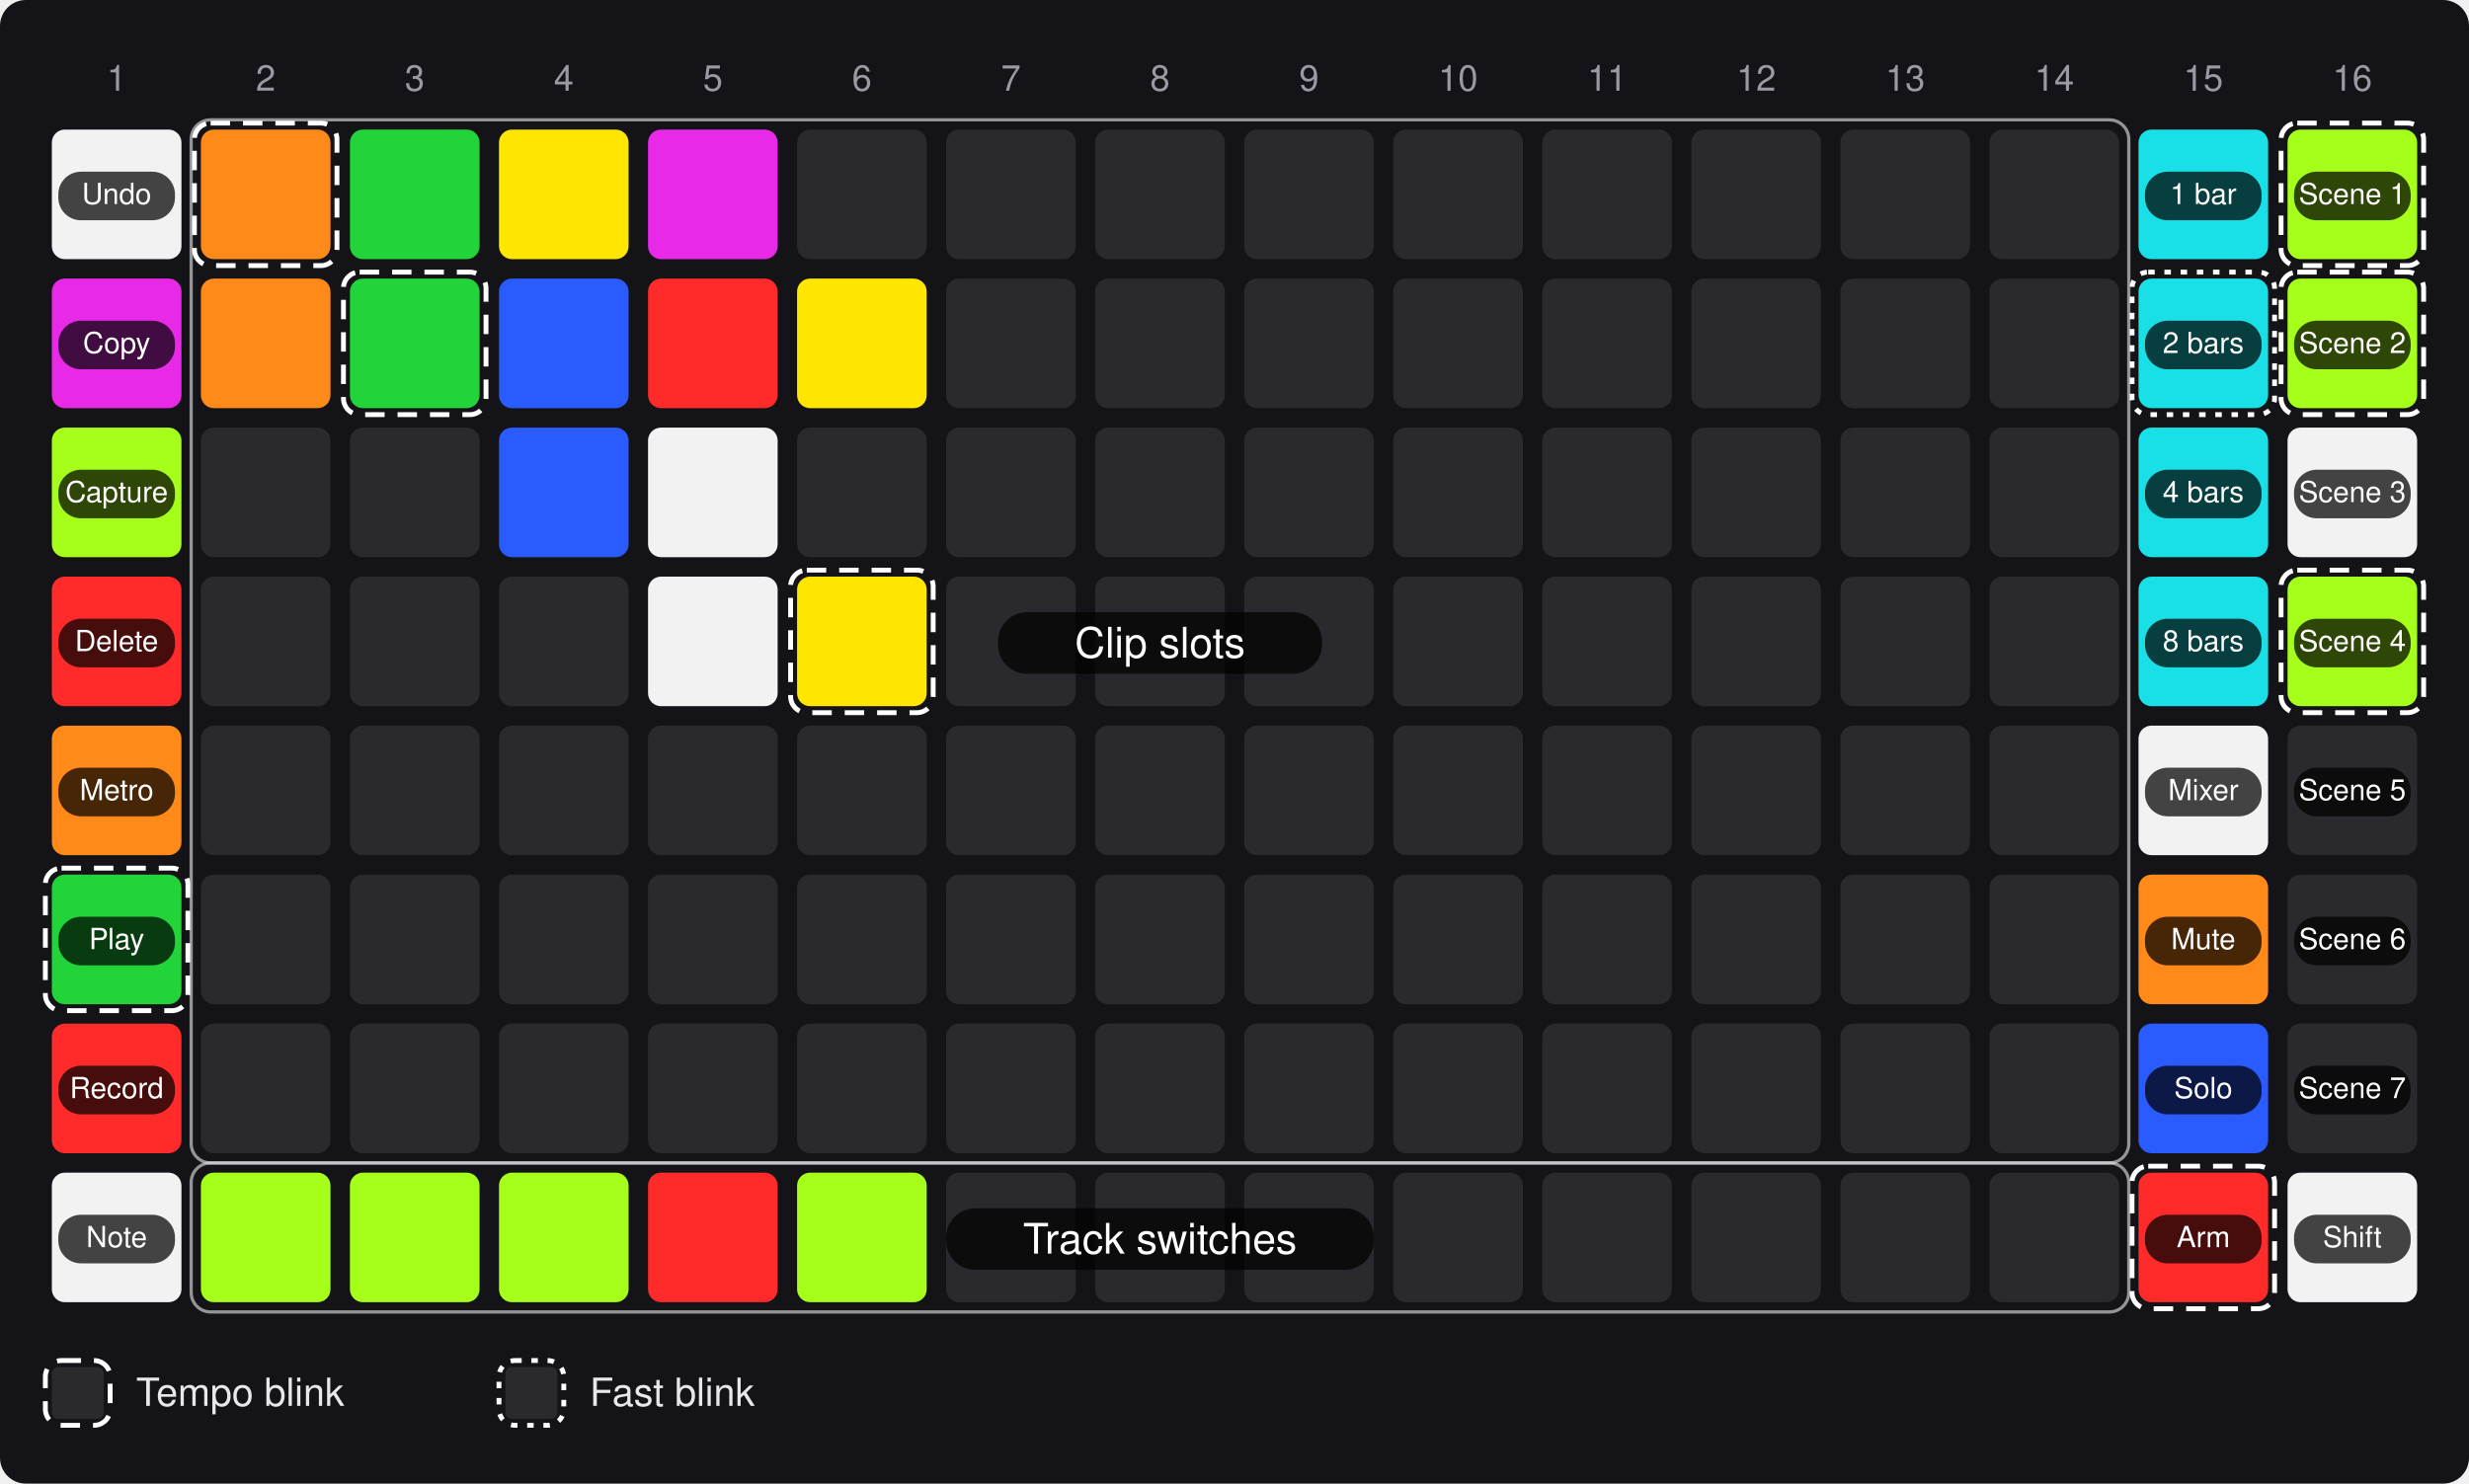
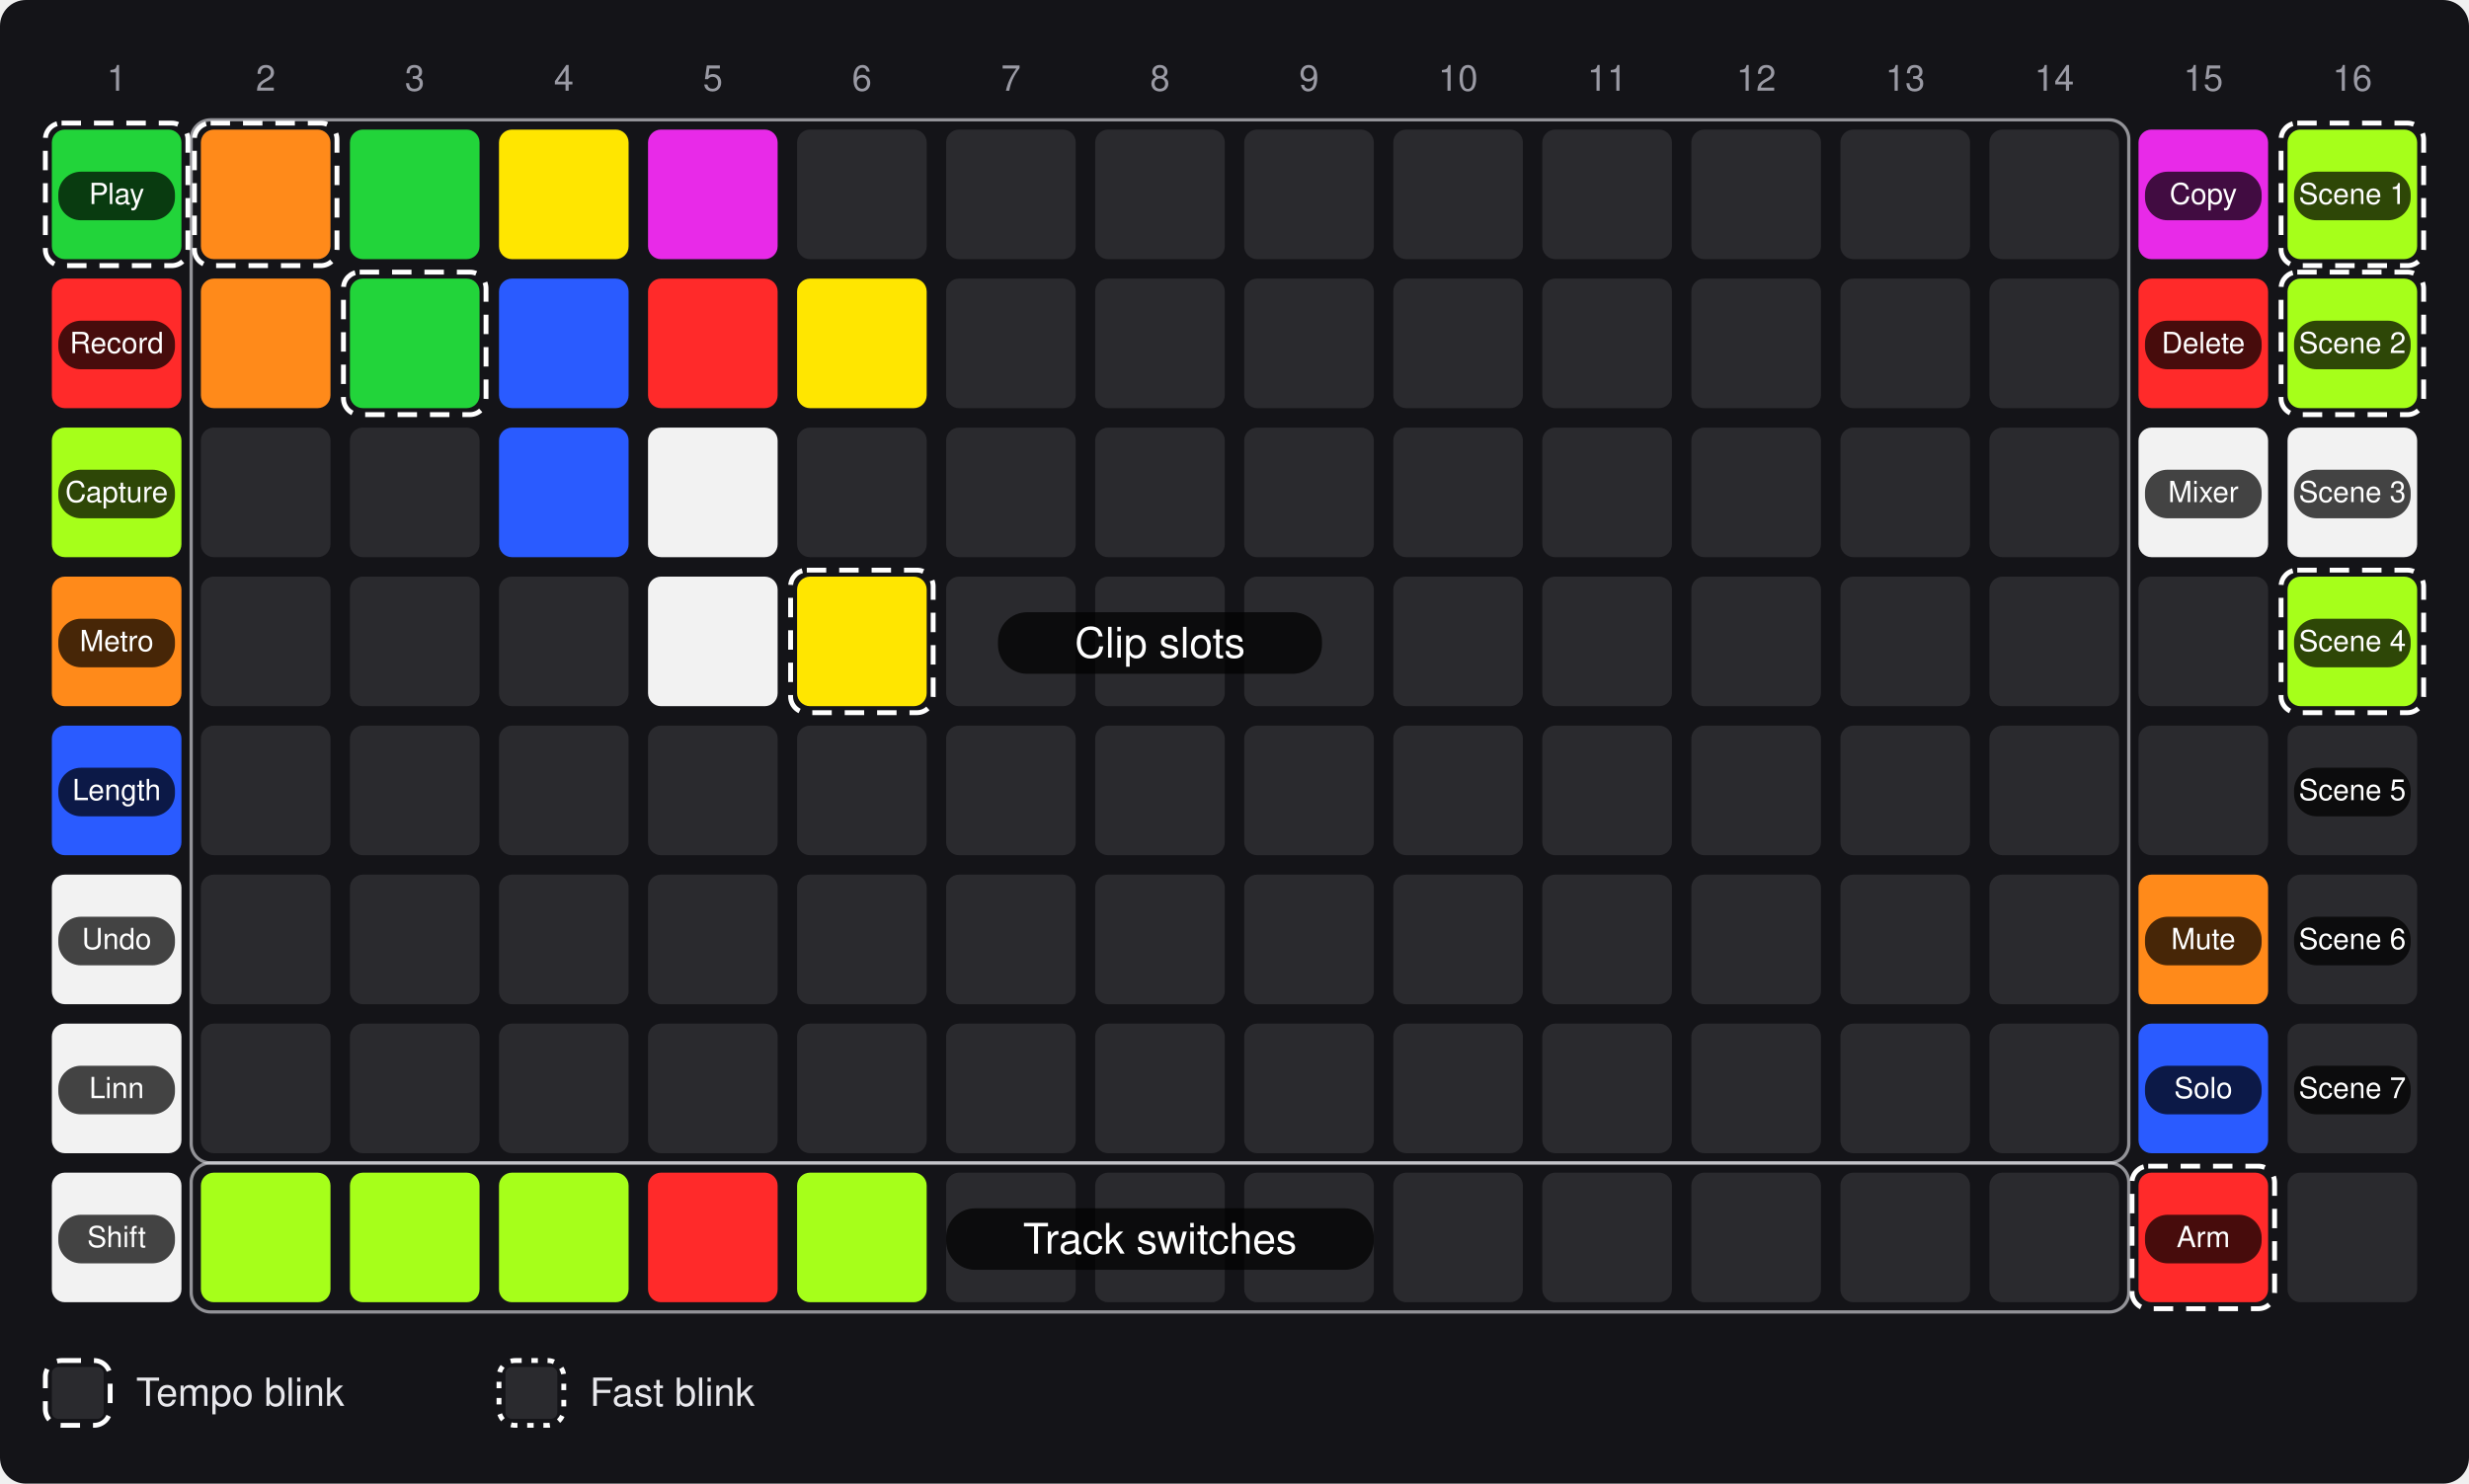
<svg xmlns="http://www.w3.org/2000/svg" width="762" height="458" viewBox="0 0 762 458" font-family="Helvetica, Arial, sans-serif">
  <rect x="0" y="0" width="762" height="458" rx="8" fill="#141418" />
  <text x="36" y="28" font-size="11" fill="#9a9aa4" text-anchor="middle">1</text>
  <text x="82" y="28" font-size="11" fill="#9a9aa4" text-anchor="middle">2</text>
  <text x="128" y="28" font-size="11" fill="#9a9aa4" text-anchor="middle">3</text>
  <text x="174" y="28" font-size="11" fill="#9a9aa4" text-anchor="middle">4</text>
  <text x="220" y="28" font-size="11" fill="#9a9aa4" text-anchor="middle">5</text>
  <text x="266" y="28" font-size="11" fill="#9a9aa4" text-anchor="middle">6</text>
  <text x="312" y="28" font-size="11" fill="#9a9aa4" text-anchor="middle">7</text>
  <text x="358" y="28" font-size="11" fill="#9a9aa4" text-anchor="middle">8</text>
  <text x="404" y="28" font-size="11" fill="#9a9aa4" text-anchor="middle">9</text>
  <text x="450" y="28" font-size="11" fill="#9a9aa4" text-anchor="middle">10</text>
  <text x="496" y="28" font-size="11" fill="#9a9aa4" text-anchor="middle">11</text>
  <text x="542" y="28" font-size="11" fill="#9a9aa4" text-anchor="middle">12</text>
  <text x="588" y="28" font-size="11" fill="#9a9aa4" text-anchor="middle">13</text>
  <text x="634" y="28" font-size="11" fill="#9a9aa4" text-anchor="middle">14</text>
  <text x="680" y="28" font-size="11" fill="#9a9aa4" text-anchor="middle">15</text>
  <text x="726" y="28" font-size="11" fill="#9a9aa4" text-anchor="middle">16</text>
-   <rect x="16" y="40" width="40" height="40" rx="4" fill="#f2f2f2" />
-   <rect x="16" y="86" width="40" height="40" rx="4" fill="#e82ae8" />
+   <rect x="16" y="40" width="40" height="40" rx="4" fill="#22d43a" />
+   <rect x="14" y="38" width="44" height="44" rx="5" fill="none" stroke="#ffffff" stroke-width="1.5" stroke-dasharray="6 4" />
+   <rect x="16" y="86" width="40" height="40" rx="4" fill="#ff2a2a" />
  <rect x="16" y="132" width="40" height="40" rx="4" fill="#a6ff1a" />
-   <rect x="16" y="178" width="40" height="40" rx="4" fill="#ff2a2a" />
-   <rect x="16" y="224" width="40" height="40" rx="4" fill="#ff8a1a" />
-   <rect x="16" y="270" width="40" height="40" rx="4" fill="#22d43a" />
-   <rect x="14" y="268" width="44" height="44" rx="5" fill="none" stroke="#ffffff" stroke-width="1.5" stroke-dasharray="6 4" />
-   <rect x="16" y="316" width="40" height="40" rx="4" fill="#ff2a2a" />
+   <rect x="16" y="178" width="40" height="40" rx="4" fill="#ff8a1a" />
+   <rect x="16" y="224" width="40" height="40" rx="4" fill="#2a5bff" />
+   <rect x="16" y="270" width="40" height="40" rx="4" fill="#f2f2f2" />
+   <rect x="16" y="316" width="40" height="40" rx="4" fill="#f2f2f2" />
  <rect x="16" y="362" width="40" height="40" rx="4" fill="#f2f2f2" />
  <rect x="62" y="40" width="40" height="40" rx="4" fill="#ff8a1a" />
  <rect x="60" y="38" width="44" height="44" rx="5" fill="none" stroke="#ffffff" stroke-width="1.5" stroke-dasharray="6 4" />
  <rect x="62" y="86" width="40" height="40" rx="4" fill="#ff8a1a" />
  <rect x="62" y="132" width="40" height="40" rx="4" fill="#2a2a2e" />
  <rect x="62" y="178" width="40" height="40" rx="4" fill="#2a2a2e" />
  <rect x="62" y="224" width="40" height="40" rx="4" fill="#2a2a2e" />
  <rect x="62" y="270" width="40" height="40" rx="4" fill="#2a2a2e" />
  <rect x="62" y="316" width="40" height="40" rx="4" fill="#2a2a2e" />
  <rect x="62" y="362" width="40" height="40" rx="4" fill="#a6ff1a" />
  <rect x="108" y="40" width="40" height="40" rx="4" fill="#22d43a" />
  <rect x="108" y="86" width="40" height="40" rx="4" fill="#22d43a" />
  <rect x="106" y="84" width="44" height="44" rx="5" fill="none" stroke="#ffffff" stroke-width="1.5" stroke-dasharray="6 4" />
  <rect x="108" y="132" width="40" height="40" rx="4" fill="#2a2a2e" />
  <rect x="108" y="178" width="40" height="40" rx="4" fill="#2a2a2e" />
  <rect x="108" y="224" width="40" height="40" rx="4" fill="#2a2a2e" />
  <rect x="108" y="270" width="40" height="40" rx="4" fill="#2a2a2e" />
  <rect x="108" y="316" width="40" height="40" rx="4" fill="#2a2a2e" />
  <rect x="108" y="362" width="40" height="40" rx="4" fill="#a6ff1a" />
  <rect x="154" y="40" width="40" height="40" rx="4" fill="#ffe600" />
  <rect x="154" y="86" width="40" height="40" rx="4" fill="#2a5bff" />
  <rect x="154" y="132" width="40" height="40" rx="4" fill="#2a5bff" />
  <rect x="154" y="178" width="40" height="40" rx="4" fill="#2a2a2e" />
  <rect x="154" y="224" width="40" height="40" rx="4" fill="#2a2a2e" />
  <rect x="154" y="270" width="40" height="40" rx="4" fill="#2a2a2e" />
  <rect x="154" y="316" width="40" height="40" rx="4" fill="#2a2a2e" />
  <rect x="154" y="362" width="40" height="40" rx="4" fill="#a6ff1a" />
  <rect x="200" y="40" width="40" height="40" rx="4" fill="#e82ae8" />
  <rect x="200" y="86" width="40" height="40" rx="4" fill="#ff2a2a" />
  <rect x="200" y="132" width="40" height="40" rx="4" fill="#f2f2f2" />
  <rect x="200" y="178" width="40" height="40" rx="4" fill="#f2f2f2" />
  <rect x="200" y="224" width="40" height="40" rx="4" fill="#2a2a2e" />
  <rect x="200" y="270" width="40" height="40" rx="4" fill="#2a2a2e" />
  <rect x="200" y="316" width="40" height="40" rx="4" fill="#2a2a2e" />
  <rect x="200" y="362" width="40" height="40" rx="4" fill="#ff2a2a" />
  <rect x="246" y="40" width="40" height="40" rx="4" fill="#2a2a2e" />
  <rect x="246" y="86" width="40" height="40" rx="4" fill="#ffe600" />
  <rect x="246" y="132" width="40" height="40" rx="4" fill="#2a2a2e" />
  <rect x="246" y="178" width="40" height="40" rx="4" fill="#ffe600" />
  <rect x="244" y="176" width="44" height="44" rx="5" fill="none" stroke="#ffffff" stroke-width="1.5" stroke-dasharray="6 4" />
  <rect x="246" y="224" width="40" height="40" rx="4" fill="#2a2a2e" />
  <rect x="246" y="270" width="40" height="40" rx="4" fill="#2a2a2e" />
  <rect x="246" y="316" width="40" height="40" rx="4" fill="#2a2a2e" />
  <rect x="246" y="362" width="40" height="40" rx="4" fill="#a6ff1a" />
  <rect x="292" y="40" width="40" height="40" rx="4" fill="#2a2a2e" />
  <rect x="292" y="86" width="40" height="40" rx="4" fill="#2a2a2e" />
  <rect x="292" y="132" width="40" height="40" rx="4" fill="#2a2a2e" />
  <rect x="292" y="178" width="40" height="40" rx="4" fill="#2a2a2e" />
  <rect x="292" y="224" width="40" height="40" rx="4" fill="#2a2a2e" />
  <rect x="292" y="270" width="40" height="40" rx="4" fill="#2a2a2e" />
  <rect x="292" y="316" width="40" height="40" rx="4" fill="#2a2a2e" />
  <rect x="292" y="362" width="40" height="40" rx="4" fill="#2a2a2e" />
  <rect x="338" y="40" width="40" height="40" rx="4" fill="#2a2a2e" />
  <rect x="338" y="86" width="40" height="40" rx="4" fill="#2a2a2e" />
  <rect x="338" y="132" width="40" height="40" rx="4" fill="#2a2a2e" />
  <rect x="338" y="178" width="40" height="40" rx="4" fill="#2a2a2e" />
  <rect x="338" y="224" width="40" height="40" rx="4" fill="#2a2a2e" />
  <rect x="338" y="270" width="40" height="40" rx="4" fill="#2a2a2e" />
  <rect x="338" y="316" width="40" height="40" rx="4" fill="#2a2a2e" />
  <rect x="338" y="362" width="40" height="40" rx="4" fill="#2a2a2e" />
  <rect x="384" y="40" width="40" height="40" rx="4" fill="#2a2a2e" />
  <rect x="384" y="86" width="40" height="40" rx="4" fill="#2a2a2e" />
  <rect x="384" y="132" width="40" height="40" rx="4" fill="#2a2a2e" />
  <rect x="384" y="178" width="40" height="40" rx="4" fill="#2a2a2e" />
  <rect x="384" y="224" width="40" height="40" rx="4" fill="#2a2a2e" />
  <rect x="384" y="270" width="40" height="40" rx="4" fill="#2a2a2e" />
  <rect x="384" y="316" width="40" height="40" rx="4" fill="#2a2a2e" />
  <rect x="384" y="362" width="40" height="40" rx="4" fill="#2a2a2e" />
  <rect x="430" y="40" width="40" height="40" rx="4" fill="#2a2a2e" />
  <rect x="430" y="86" width="40" height="40" rx="4" fill="#2a2a2e" />
  <rect x="430" y="132" width="40" height="40" rx="4" fill="#2a2a2e" />
  <rect x="430" y="178" width="40" height="40" rx="4" fill="#2a2a2e" />
  <rect x="430" y="224" width="40" height="40" rx="4" fill="#2a2a2e" />
  <rect x="430" y="270" width="40" height="40" rx="4" fill="#2a2a2e" />
  <rect x="430" y="316" width="40" height="40" rx="4" fill="#2a2a2e" />
  <rect x="430" y="362" width="40" height="40" rx="4" fill="#2a2a2e" />
  <rect x="476" y="40" width="40" height="40" rx="4" fill="#2a2a2e" />
  <rect x="476" y="86" width="40" height="40" rx="4" fill="#2a2a2e" />
  <rect x="476" y="132" width="40" height="40" rx="4" fill="#2a2a2e" />
  <rect x="476" y="178" width="40" height="40" rx="4" fill="#2a2a2e" />
  <rect x="476" y="224" width="40" height="40" rx="4" fill="#2a2a2e" />
  <rect x="476" y="270" width="40" height="40" rx="4" fill="#2a2a2e" />
  <rect x="476" y="316" width="40" height="40" rx="4" fill="#2a2a2e" />
  <rect x="476" y="362" width="40" height="40" rx="4" fill="#2a2a2e" />
  <rect x="522" y="40" width="40" height="40" rx="4" fill="#2a2a2e" />
  <rect x="522" y="86" width="40" height="40" rx="4" fill="#2a2a2e" />
  <rect x="522" y="132" width="40" height="40" rx="4" fill="#2a2a2e" />
  <rect x="522" y="178" width="40" height="40" rx="4" fill="#2a2a2e" />
  <rect x="522" y="224" width="40" height="40" rx="4" fill="#2a2a2e" />
  <rect x="522" y="270" width="40" height="40" rx="4" fill="#2a2a2e" />
  <rect x="522" y="316" width="40" height="40" rx="4" fill="#2a2a2e" />
  <rect x="522" y="362" width="40" height="40" rx="4" fill="#2a2a2e" />
  <rect x="568" y="40" width="40" height="40" rx="4" fill="#2a2a2e" />
  <rect x="568" y="86" width="40" height="40" rx="4" fill="#2a2a2e" />
  <rect x="568" y="132" width="40" height="40" rx="4" fill="#2a2a2e" />
  <rect x="568" y="178" width="40" height="40" rx="4" fill="#2a2a2e" />
  <rect x="568" y="224" width="40" height="40" rx="4" fill="#2a2a2e" />
  <rect x="568" y="270" width="40" height="40" rx="4" fill="#2a2a2e" />
  <rect x="568" y="316" width="40" height="40" rx="4" fill="#2a2a2e" />
  <rect x="568" y="362" width="40" height="40" rx="4" fill="#2a2a2e" />
  <rect x="614" y="40" width="40" height="40" rx="4" fill="#2a2a2e" />
  <rect x="614" y="86" width="40" height="40" rx="4" fill="#2a2a2e" />
  <rect x="614" y="132" width="40" height="40" rx="4" fill="#2a2a2e" />
  <rect x="614" y="178" width="40" height="40" rx="4" fill="#2a2a2e" />
  <rect x="614" y="224" width="40" height="40" rx="4" fill="#2a2a2e" />
  <rect x="614" y="270" width="40" height="40" rx="4" fill="#2a2a2e" />
  <rect x="614" y="316" width="40" height="40" rx="4" fill="#2a2a2e" />
  <rect x="614" y="362" width="40" height="40" rx="4" fill="#2a2a2e" />
-   <rect x="660" y="40" width="40" height="40" rx="4" fill="#19e0e6" />
-   <rect x="660" y="86" width="40" height="40" rx="4" fill="#19e0e6" />
-   <rect x="658" y="84" width="44" height="44" rx="5" fill="none" stroke="#ffffff" stroke-width="1.5" stroke-dasharray="2 3" />
-   <rect x="660" y="132" width="40" height="40" rx="4" fill="#19e0e6" />
-   <rect x="660" y="178" width="40" height="40" rx="4" fill="#19e0e6" />
-   <rect x="660" y="224" width="40" height="40" rx="4" fill="#f2f2f2" />
+   <rect x="660" y="40" width="40" height="40" rx="4" fill="#e82ae8" />
+   <rect x="660" y="86" width="40" height="40" rx="4" fill="#ff2a2a" />
+   <rect x="660" y="132" width="40" height="40" rx="4" fill="#f2f2f2" />
+   <rect x="660" y="178" width="40" height="40" rx="4" fill="#2a2a2e" />
+   <rect x="660" y="224" width="40" height="40" rx="4" fill="#2a2a2e" />
  <rect x="660" y="270" width="40" height="40" rx="4" fill="#ff8a1a" />
  <rect x="660" y="316" width="40" height="40" rx="4" fill="#2a5bff" />
  <rect x="660" y="362" width="40" height="40" rx="4" fill="#ff2a2a" />
  <rect x="658" y="360" width="44" height="44" rx="5" fill="none" stroke="#ffffff" stroke-width="1.5" stroke-dasharray="6 4" />
  <rect x="706" y="40" width="40" height="40" rx="4" fill="#a6ff1a" />
  <rect x="704" y="38" width="44" height="44" rx="5" fill="none" stroke="#ffffff" stroke-width="1.5" stroke-dasharray="6 4" />
  <rect x="706" y="86" width="40" height="40" rx="4" fill="#a6ff1a" />
  <rect x="704" y="84" width="44" height="44" rx="5" fill="none" stroke="#ffffff" stroke-width="1.5" stroke-dasharray="6 4" />
  <rect x="706" y="132" width="40" height="40" rx="4" fill="#f2f2f2" />
  <rect x="706" y="178" width="40" height="40" rx="4" fill="#a6ff1a" />
  <rect x="704" y="176" width="44" height="44" rx="5" fill="none" stroke="#ffffff" stroke-width="1.5" stroke-dasharray="6 4" />
  <rect x="706" y="224" width="40" height="40" rx="4" fill="#2a2a2e" />
  <rect x="706" y="270" width="40" height="40" rx="4" fill="#2a2a2e" />
  <rect x="706" y="316" width="40" height="40" rx="4" fill="#2a2a2e" />
-   <rect x="706" y="362" width="40" height="40" rx="4" fill="#f2f2f2" />
+   <rect x="706" y="362" width="40" height="40" rx="4" fill="#2a2a2e" />
  <rect x="18" y="53" width="36" height="15" rx="7" fill="#000000" fill-opacity="0.72" />
-   <text x="36" y="63" font-size="9" fill="#ffffff" text-anchor="middle">Undo</text>
+   <text x="36" y="63" font-size="9" fill="#ffffff" text-anchor="middle">Play</text>
  <rect x="18" y="99" width="36" height="15" rx="7" fill="#000000" fill-opacity="0.72" />
-   <text x="36" y="109" font-size="9" fill="#ffffff" text-anchor="middle">Copy</text>
+   <text x="36" y="109" font-size="9" fill="#ffffff" text-anchor="middle">Record</text>
  <rect x="18" y="145" width="36" height="15" rx="7" fill="#000000" fill-opacity="0.72" />
  <text x="36" y="155" font-size="9" fill="#ffffff" text-anchor="middle">Capture</text>
  <rect x="18" y="191" width="36" height="15" rx="7" fill="#000000" fill-opacity="0.72" />
-   <text x="36" y="201" font-size="9" fill="#ffffff" text-anchor="middle">Delete</text>
+   <text x="36" y="201" font-size="9" fill="#ffffff" text-anchor="middle">Metro</text>
  <rect x="18" y="237" width="36" height="15" rx="7" fill="#000000" fill-opacity="0.72" />
-   <text x="36" y="247" font-size="9" fill="#ffffff" text-anchor="middle">Metro</text>
+   <text x="36" y="247" font-size="9" fill="#ffffff" text-anchor="middle">Length</text>
  <rect x="18" y="283" width="36" height="15" rx="7" fill="#000000" fill-opacity="0.72" />
-   <text x="36" y="293" font-size="9" fill="#ffffff" text-anchor="middle">Play</text>
+   <text x="36" y="293" font-size="9" fill="#ffffff" text-anchor="middle">Undo</text>
  <rect x="18" y="329" width="36" height="15" rx="7" fill="#000000" fill-opacity="0.72" />
-   <text x="36" y="339" font-size="9" fill="#ffffff" text-anchor="middle">Record</text>
+   <text x="36" y="339" font-size="9" fill="#ffffff" text-anchor="middle">Linn</text>
  <rect x="18" y="375" width="36" height="15" rx="7" fill="#000000" fill-opacity="0.72" />
-   <text x="36" y="385" font-size="9" fill="#ffffff" text-anchor="middle">Note</text>
+   <text x="36" y="385" font-size="9" fill="#ffffff" text-anchor="middle">Shift</text>
  <rect x="662" y="53" width="36" height="15" rx="7" fill="#000000" fill-opacity="0.72" />
-   <text x="680" y="63" font-size="9" fill="#ffffff" text-anchor="middle">1 bar</text>
+   <text x="680" y="63" font-size="9" fill="#ffffff" text-anchor="middle">Copy</text>
  <rect x="662" y="99" width="36" height="15" rx="7" fill="#000000" fill-opacity="0.72" />
-   <text x="680" y="109" font-size="9" fill="#ffffff" text-anchor="middle">2 bars</text>
+   <text x="680" y="109" font-size="9" fill="#ffffff" text-anchor="middle">Delete</text>
  <rect x="662" y="145" width="36" height="15" rx="7" fill="#000000" fill-opacity="0.72" />
-   <text x="680" y="155" font-size="9" fill="#ffffff" text-anchor="middle">4 bars</text>
-   <rect x="662" y="191" width="36" height="15" rx="7" fill="#000000" fill-opacity="0.72" />
-   <text x="680" y="201" font-size="9" fill="#ffffff" text-anchor="middle">8 bars</text>
-   <rect x="662" y="237" width="36" height="15" rx="7" fill="#000000" fill-opacity="0.72" />
-   <text x="680" y="247" font-size="9" fill="#ffffff" text-anchor="middle">Mixer</text>
+   <text x="680" y="155" font-size="9" fill="#ffffff" text-anchor="middle">Mixer</text>
  <rect x="662" y="283" width="36" height="15" rx="7" fill="#000000" fill-opacity="0.72" />
  <text x="680" y="293" font-size="9" fill="#ffffff" text-anchor="middle">Mute</text>
  <rect x="662" y="329" width="36" height="15" rx="7" fill="#000000" fill-opacity="0.72" />
  <text x="680" y="339" font-size="9" fill="#ffffff" text-anchor="middle">Solo</text>
  <rect x="662" y="375" width="36" height="15" rx="7" fill="#000000" fill-opacity="0.72" />
  <text x="680" y="385" font-size="9" fill="#ffffff" text-anchor="middle">Arm</text>
  <rect x="708" y="53" width="36" height="15" rx="7" fill="#000000" fill-opacity="0.72" />
  <text x="726" y="63" font-size="9" fill="#ffffff" text-anchor="middle">Scene 1</text>
  <rect x="708" y="99" width="36" height="15" rx="7" fill="#000000" fill-opacity="0.72" />
  <text x="726" y="109" font-size="9" fill="#ffffff" text-anchor="middle">Scene 2</text>
  <rect x="708" y="145" width="36" height="15" rx="7" fill="#000000" fill-opacity="0.72" />
  <text x="726" y="155" font-size="9" fill="#ffffff" text-anchor="middle">Scene 3</text>
  <rect x="708" y="191" width="36" height="15" rx="7" fill="#000000" fill-opacity="0.72" />
  <text x="726" y="201" font-size="9" fill="#ffffff" text-anchor="middle">Scene 4</text>
  <rect x="708" y="237" width="36" height="15" rx="7" fill="#000000" fill-opacity="0.72" />
  <text x="726" y="247" font-size="9" fill="#ffffff" text-anchor="middle">Scene 5</text>
  <rect x="708" y="283" width="36" height="15" rx="7" fill="#000000" fill-opacity="0.72" />
  <text x="726" y="293" font-size="9" fill="#ffffff" text-anchor="middle">Scene 6</text>
  <rect x="708" y="329" width="36" height="15" rx="7" fill="#000000" fill-opacity="0.72" />
  <text x="726" y="339" font-size="9" fill="#ffffff" text-anchor="middle">Scene 7</text>
-   <rect x="708" y="375" width="36" height="15" rx="7" fill="#000000" fill-opacity="0.72" />
-   <text x="726" y="385" font-size="9" fill="#ffffff" text-anchor="middle">Shift</text>
  <rect x="59" y="37" width="598" height="322" rx="6" fill="none" stroke="#e8e8ec" stroke-width="1" stroke-opacity="0.6" />
  <rect x="308" y="189" width="100" height="19" rx="9" fill="#000000" fill-opacity="0.72" />
  <text x="358" y="203" font-size="13" fill="#ffffff" text-anchor="middle">Clip slots</text>
  <rect x="59" y="359" width="598" height="46" rx="6" fill="none" stroke="#e8e8ec" stroke-width="1" stroke-opacity="0.6" />
  <rect x="292" y="373" width="132" height="19" rx="9" fill="#000000" fill-opacity="0.72" />
  <text x="358" y="387" font-size="13" fill="#ffffff" text-anchor="middle">Track switches</text>
  <rect x="16" y="422" width="16" height="16" rx="2" fill="#2a2a2e" />
  <rect x="14" y="420" width="20" height="20" rx="5" fill="none" stroke="#ffffff" stroke-width="1.5" stroke-dasharray="6 4" />
  <text x="42" y="434" font-size="12" fill="#e8e8ec">Tempo blink</text>
  <rect x="156" y="422" width="16" height="16" rx="2" fill="#2a2a2e" />
  <rect x="154" y="420" width="20" height="20" rx="5" fill="none" stroke="#ffffff" stroke-width="1.5" stroke-dasharray="2 3" />
  <text x="182" y="434" font-size="12" fill="#e8e8ec">Fast blink</text>
</svg>
